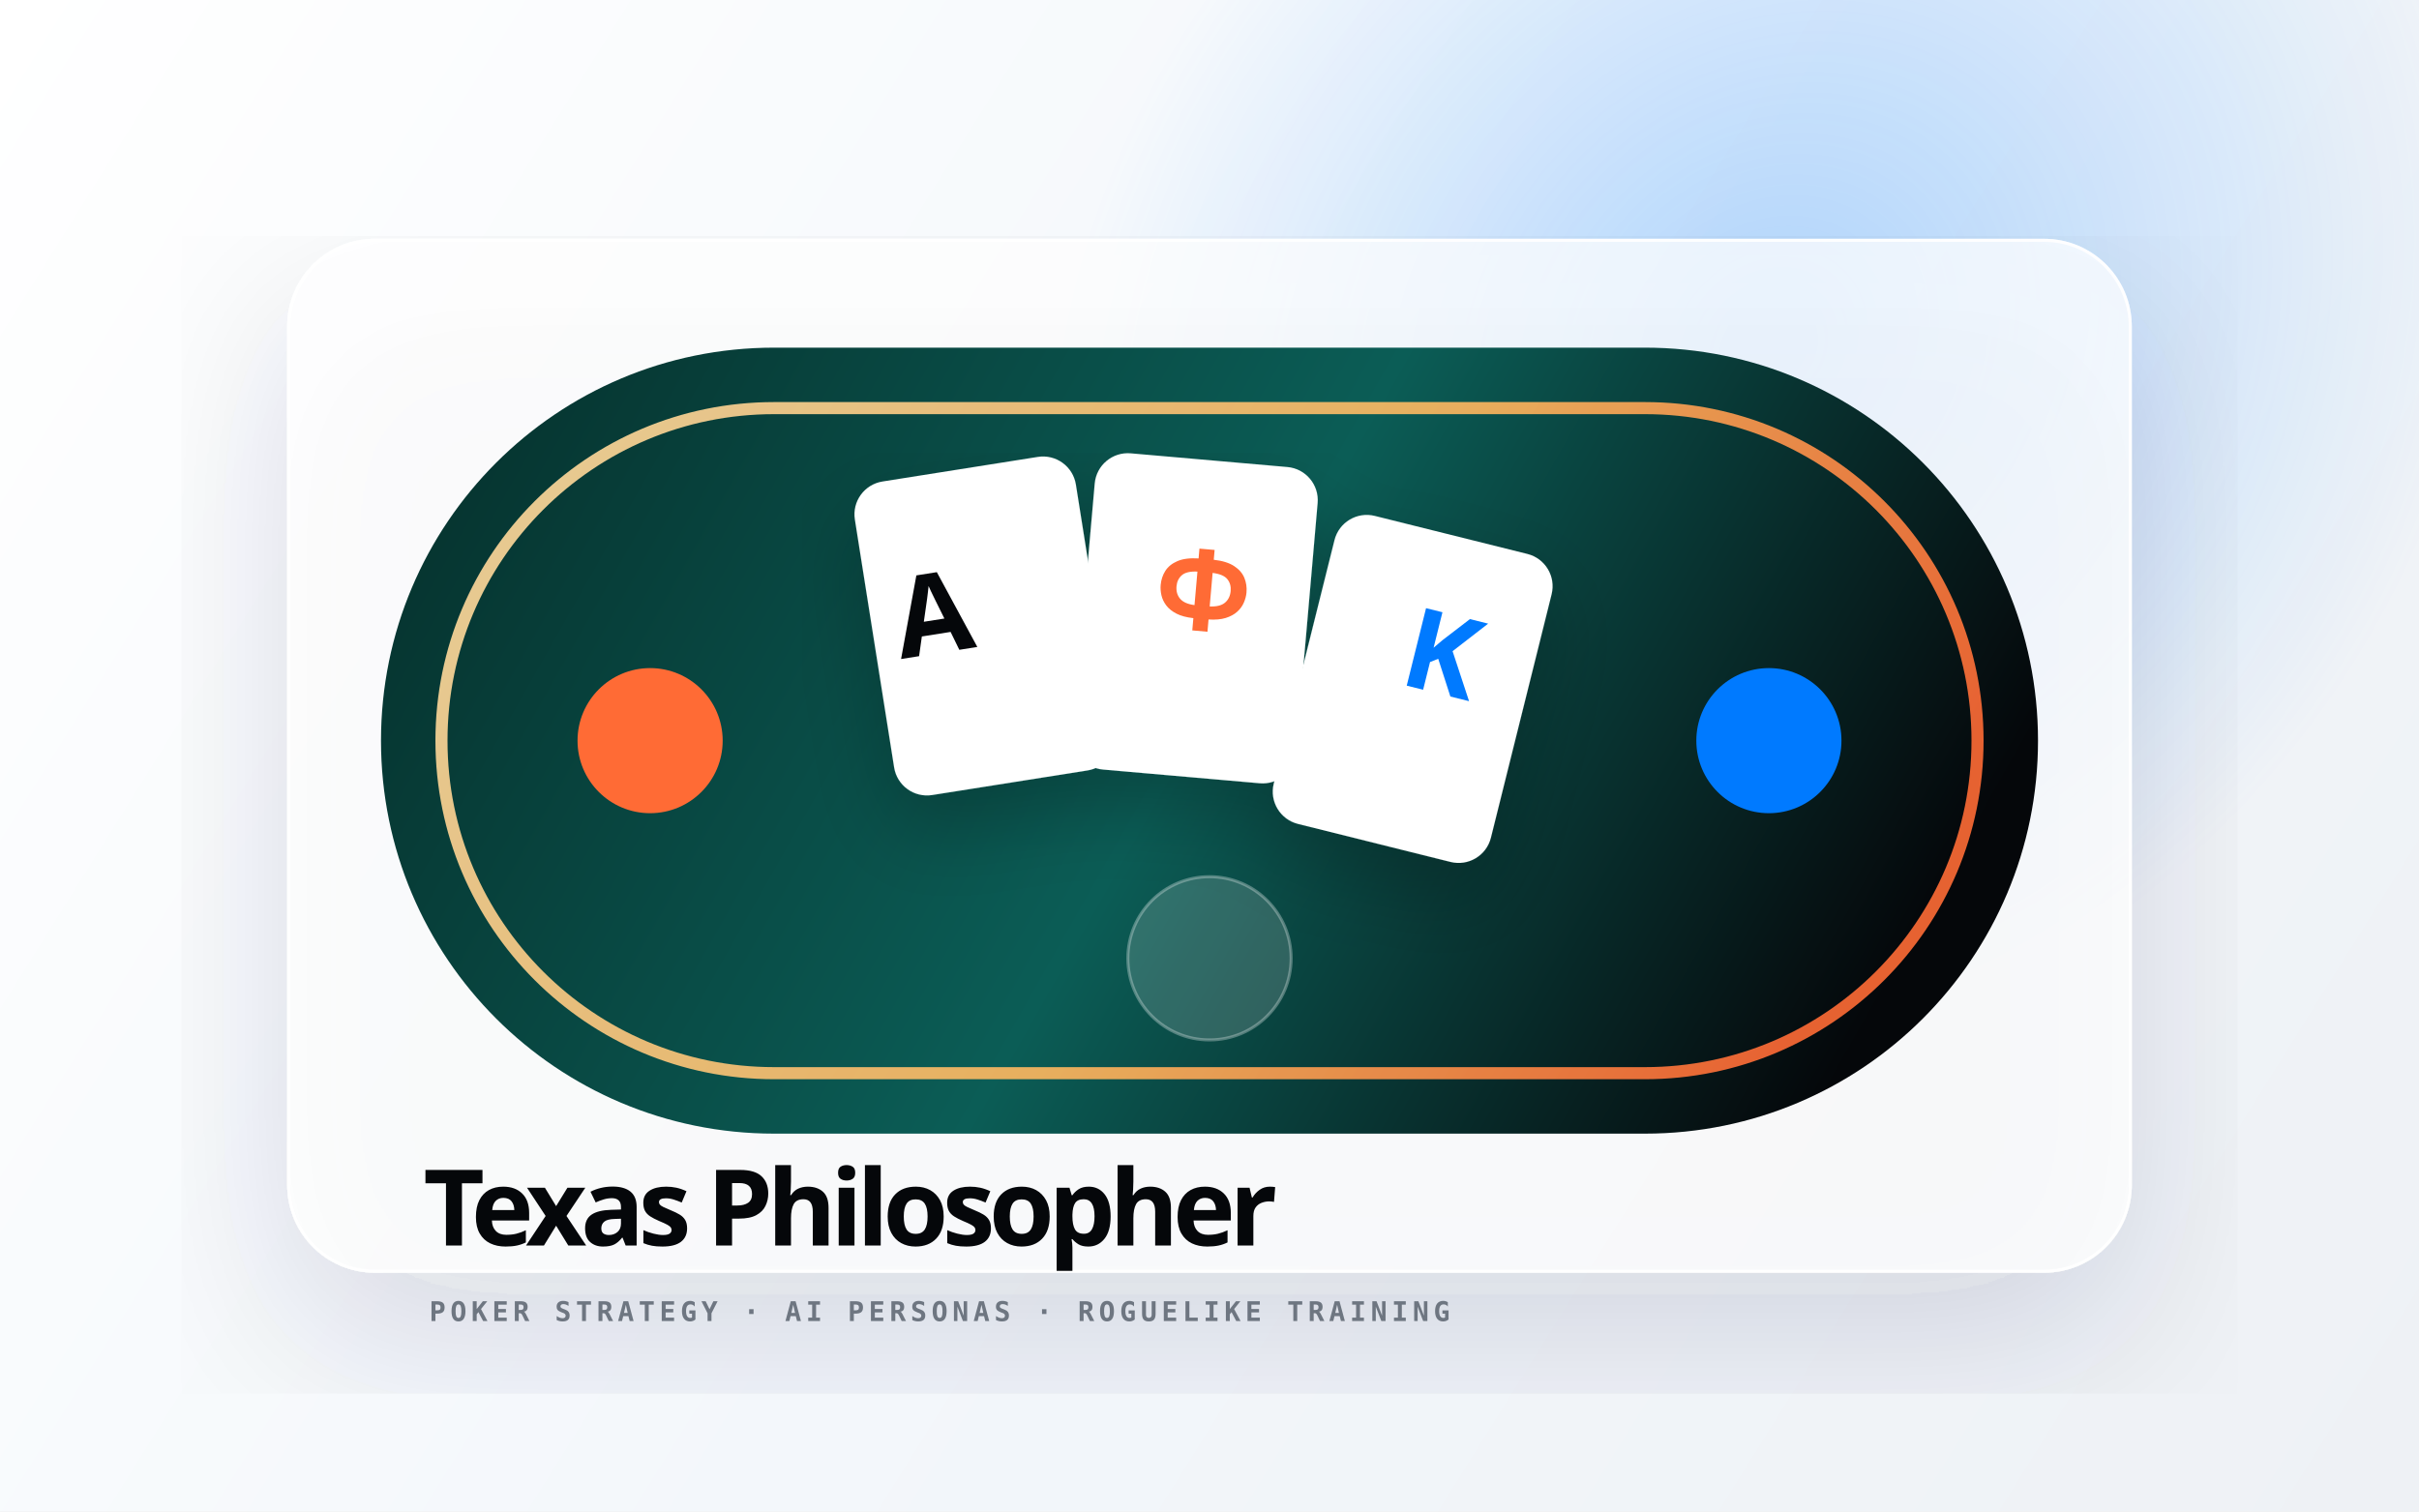
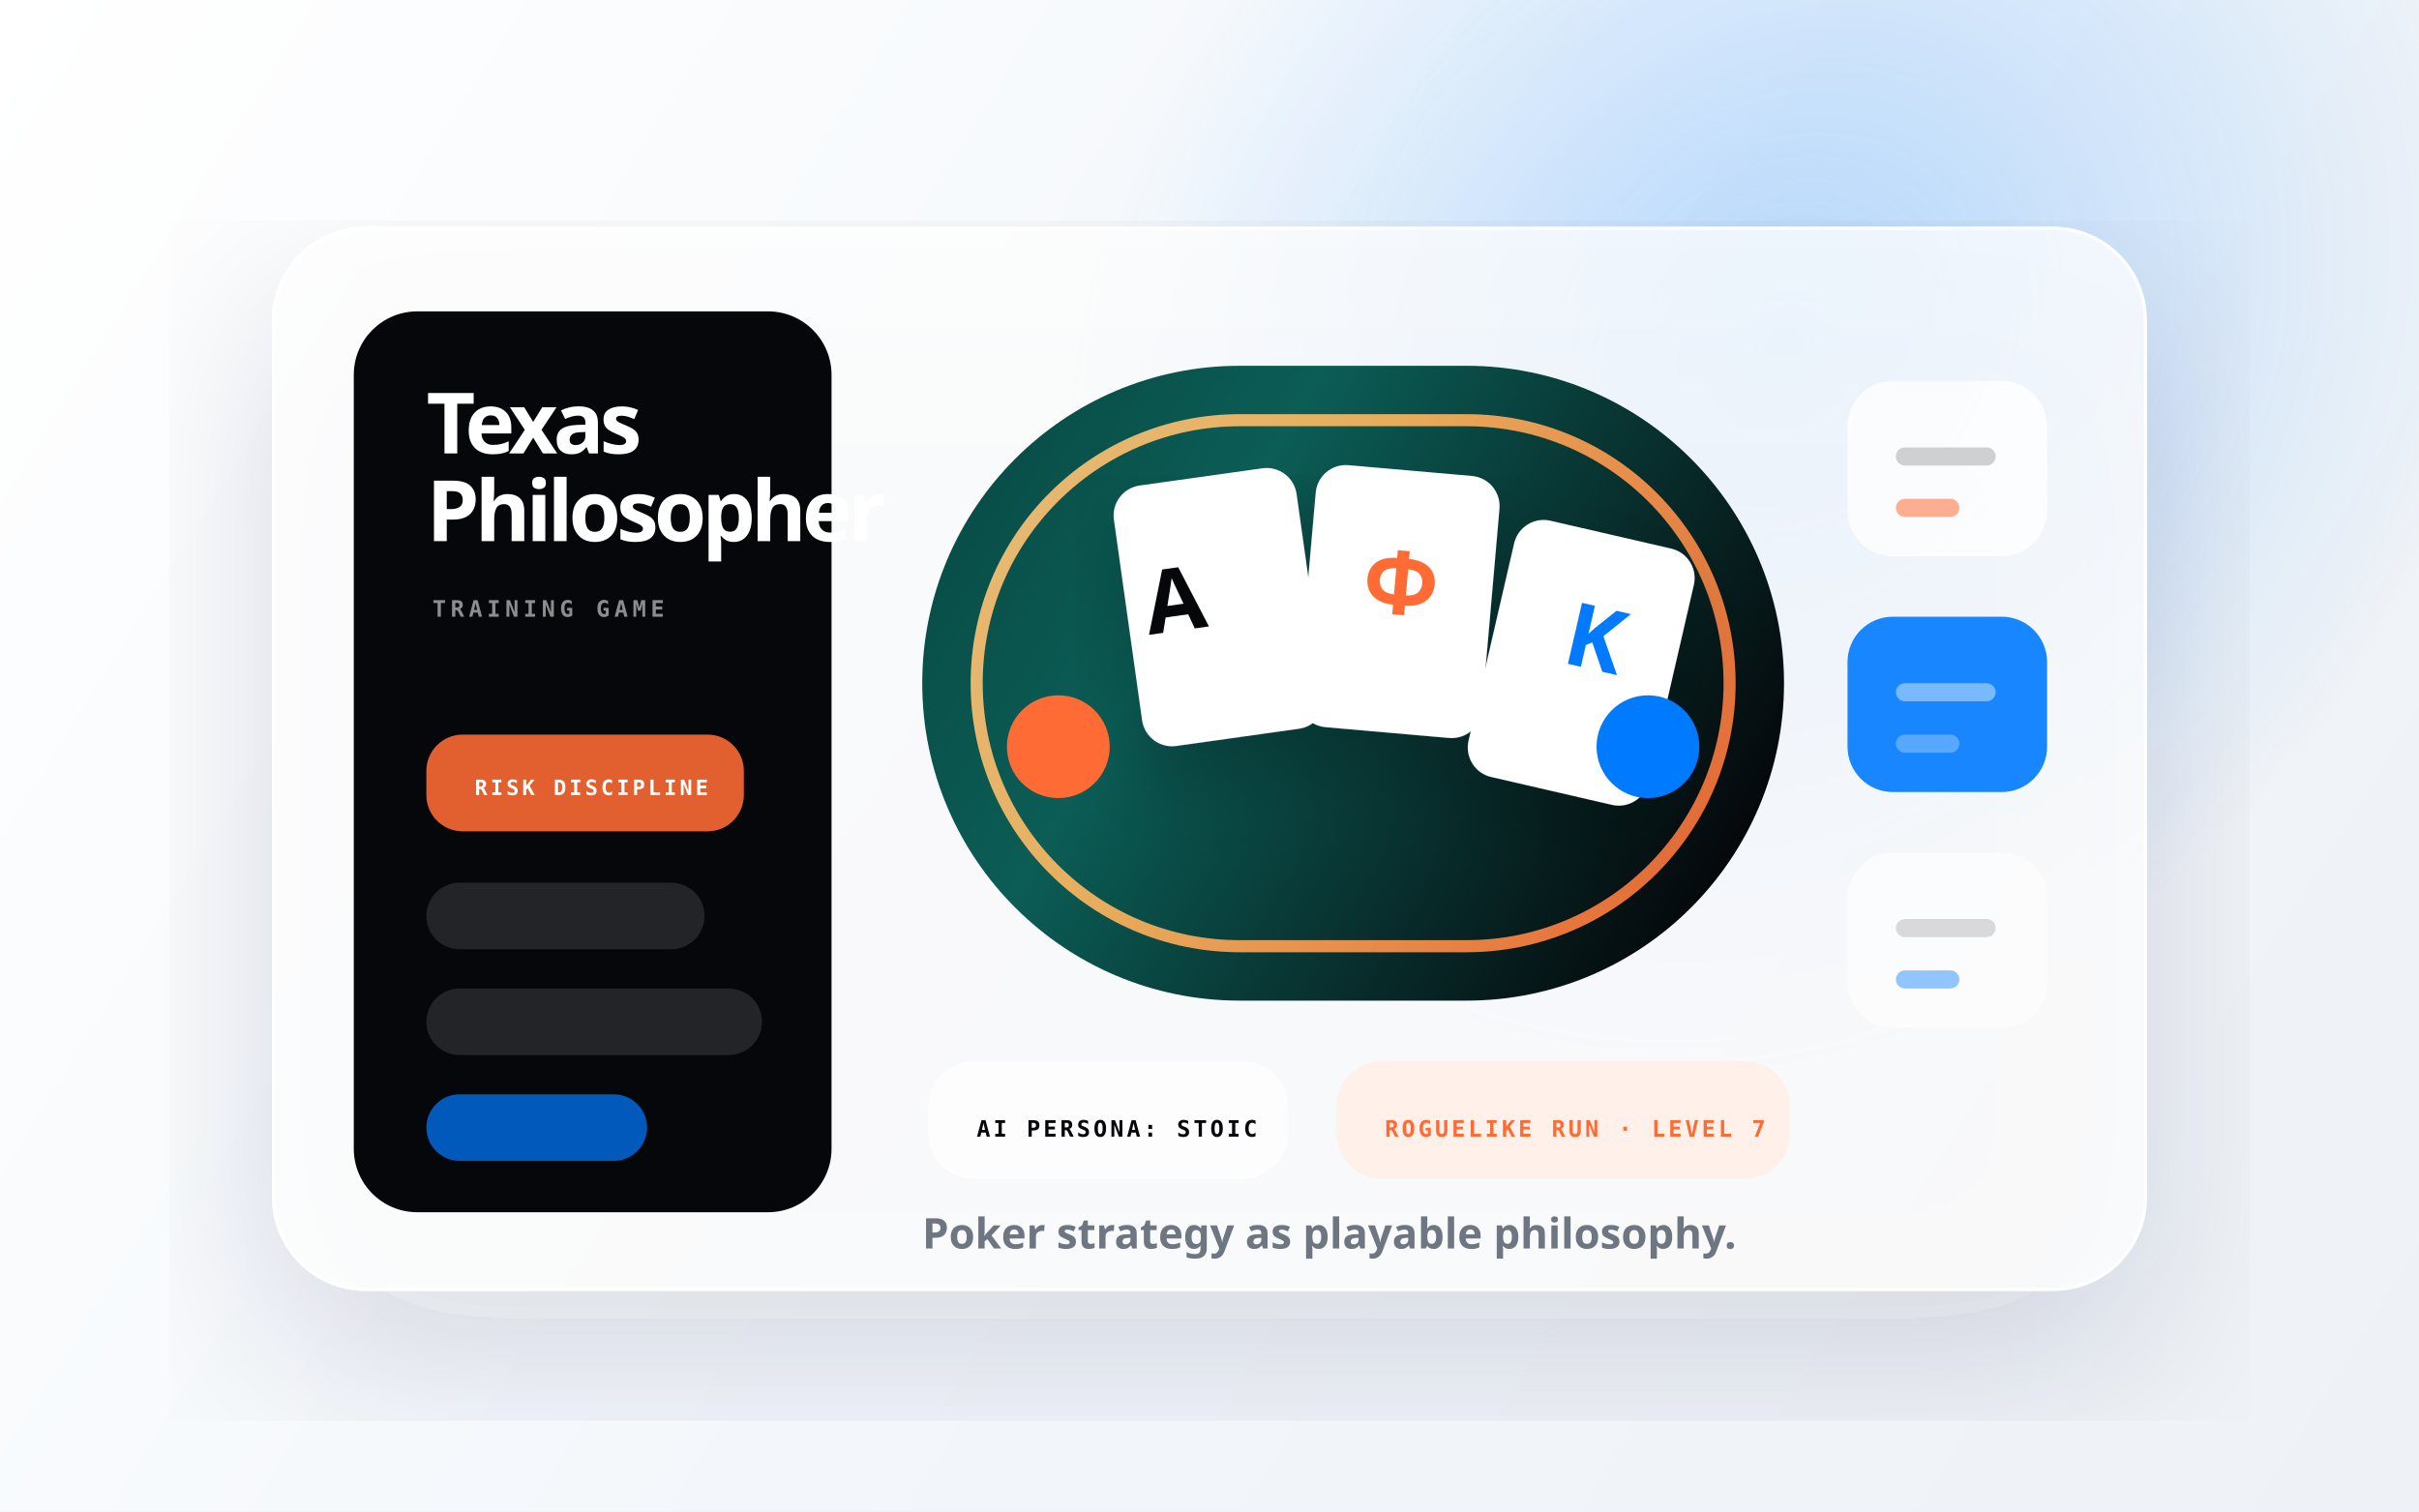
<svg xmlns="http://www.w3.org/2000/svg" width="1600" height="1000" viewBox="0 0 1600 1000" fill="none">
  <defs>
    <linearGradient id="bg" x1="0" y1="0" x2="1600" y2="1000" gradientUnits="userSpaceOnUse">
      <stop stop-color="#FFFFFF" />
      <stop offset="0.5" stop-color="#F3F7FB" />
      <stop offset="1" stop-color="#EEF1F5" />
    </linearGradient>
-     <linearGradient id="felt" x1="252" y1="230" x2="1188" y2="760" gradientUnits="userSpaceOnUse">
+     <linearGradient id="felt" x1="292" y1="272" x2="1058" y2="724" gradientUnits="userSpaceOnUse">
      <stop stop-color="#052E2A" />
      <stop offset="0.55" stop-color="#0B5D56" />
      <stop offset="1" stop-color="#05070A" />
    </linearGradient>
-     <linearGradient id="gold" x1="370" y1="320" x2="1120" y2="790" gradientUnits="userSpaceOnUse">
+     <linearGradient id="gold" x1="340" y1="316" x2="1080" y2="760" gradientUnits="userSpaceOnUse">
      <stop stop-color="#FFD89A" />
      <stop offset="0.55" stop-color="#FFB75E" />
      <stop offset="1" stop-color="#FF6B35" />
    </linearGradient>
-     <radialGradient id="blue" cx="0" cy="0" r="1" gradientUnits="userSpaceOnUse" gradientTransform="translate(1170 230) rotate(132) scale(520 440)">
-       <stop stop-color="#007AFF" stop-opacity="0.28" />
+     <radialGradient id="blue" cx="0" cy="0" r="1" gradientUnits="userSpaceOnUse" gradientTransform="translate(1180 228) rotate(132) scale(520 440)">
+       <stop stop-color="#007AFF" stop-opacity="0.26" />
      <stop offset="1" stop-color="#007AFF" stop-opacity="0" />
    </radialGradient>
-     <filter id="shadow" x="120" y="112" width="1360" height="810" filterUnits="userSpaceOnUse" color-interpolation-filters="sRGB">
-       <feDropShadow dx="0" dy="44" stdDeviation="60" flood-color="#203044" flood-opacity="0.18" />
+     <filter id="shadow" x="112" y="100" width="1376" height="840" filterUnits="userSpaceOnUse" color-interpolation-filters="sRGB">
+       <feDropShadow dx="0" dy="46" stdDeviation="62" flood-color="#203044" flood-opacity="0.18" />
    </filter>
    <filter id="card" x="0" y="0" width="200%" height="200%" color-interpolation-filters="sRGB">
      <feDropShadow dx="0" dy="24" stdDeviation="26" flood-color="#05070A" flood-opacity="0.22" />
    </filter>
  </defs>
  <rect width="1600" height="1000" fill="url(#bg)" />
  <rect width="1600" height="1000" fill="url(#blue)" />
  <g filter="url(#shadow)">
-     <rect x="190" y="158" width="1220" height="684" rx="58" fill="white" fill-opacity="0.72" />
-     <rect x="191" y="159" width="1218" height="682" rx="57" stroke="white" stroke-opacity="0.92" stroke-width="2" />
+     <rect x="180" y="150" width="1240" height="704" rx="62" fill="white" fill-opacity="0.74" />
+     <rect x="181" y="151" width="1238" height="702" rx="61" stroke="white" stroke-opacity="0.93" stroke-width="2" />
  </g>
-   <rect x="252" y="230" width="1096" height="520" rx="260" fill="url(#felt)" />
-   <rect x="292" y="270" width="1016" height="440" rx="220" stroke="url(#gold)" stroke-width="8" opacity="0.9" />
+   <rect x="234" y="206" width="316" height="596" rx="42" fill="#05070A" />
+   <text x="282" y="300" fill="white" font-family="Instrument Sans, PingFang SC, sans-serif" font-size="56" font-weight="800" letter-spacing="-3">Texas</text>
+   <text x="282" y="358" fill="white" font-family="Instrument Sans, PingFang SC, sans-serif" font-size="56" font-weight="800" letter-spacing="-3">Philosopher</text>
+   <text x="286" y="408" fill="white" fill-opacity="0.54" font-family="IBM Plex Mono, monospace" font-size="15" font-weight="600" letter-spacing="3">TRAINING GAME</text>
+   <rect x="282" y="486" width="210" height="64" rx="24" fill="#FF6B35" fill-opacity="0.88" />
+   <text x="314" y="526" fill="white" font-family="IBM Plex Mono, monospace" font-size="14" font-weight="800" letter-spacing="2">RISK DISCIPLINE</text>
+   <rect x="282" y="584" width="184" height="44" rx="22" fill="white" fill-opacity="0.12" />
+   <rect x="282" y="654" width="222" height="44" rx="22" fill="white" fill-opacity="0.12" />
+   <rect x="282" y="724" width="146" height="44" rx="22" fill="#007AFF" fill-opacity="0.72" />
+   <rect x="610" y="242" width="570" height="420" rx="210" fill="url(#felt)" />
+   <rect x="646" y="278" width="498" height="348" rx="174" stroke="url(#gold)" stroke-width="8" opacity="0.9" />
  <g filter="url(#card)">
-     <rect x="562" y="322" width="148" height="210" rx="22" fill="white" transform="rotate(-9 562 322)" />
-     <rect x="726" y="298" width="148" height="210" rx="22" fill="white" transform="rotate(5 726 298)" />
-     <rect x="888" y="336" width="148" height="210" rx="22" fill="white" transform="rotate(14 888 336)" />
+     <rect x="734" y="324" width="122" height="174" rx="20" fill="white" transform="rotate(-8 734 324)" />
+     <rect x="872" y="306" width="122" height="174" rx="20" fill="white" transform="rotate(5 872 306)" />
+     <rect x="1006" y="340" width="122" height="174" rx="20" fill="white" transform="rotate(13 1006 340)" />
  </g>
-   <text x="596" y="436" fill="#05070A" font-family="Instrument Sans, sans-serif" font-size="74" font-weight="800" transform="rotate(-9 596 436)">A</text>
-   <text x="762" y="414" fill="#FF6B35" font-family="Instrument Sans, sans-serif" font-size="74" font-weight="800" transform="rotate(5 762 414)">Φ</text>
-   <text x="924" y="452" fill="#007AFF" font-family="Instrument Sans, sans-serif" font-size="74" font-weight="800" transform="rotate(14 924 452)">K</text>
-   <circle cx="430" cy="490" r="48" fill="#FF6B35" />
-   <circle cx="1170" cy="490" r="48" fill="#007AFF" />
-   <circle cx="800" cy="634" r="54" fill="#FFFFFF" fill-opacity="0.16" stroke="#FFFFFF" stroke-opacity="0.3" stroke-width="2" />
-   <text x="280" y="824" fill="#05070A" font-family="Instrument Sans, PingFang SC, sans-serif" font-size="70" font-weight="800" letter-spacing="-4">Texas Philosopher</text>
-   <text x="284" y="874" fill="#6E7681" font-family="IBM Plex Mono, monospace" font-size="18" font-weight="600" letter-spacing="3">POKER STRATEGY · AI PERSONAS · ROGUELIKE TRAINING</text>
+   <text x="760" y="420" fill="#05070A" font-family="Instrument Sans, sans-serif" font-size="58" font-weight="800" transform="rotate(-8 760 420)">A</text>
+   <text x="900" y="404" fill="#FF6B35" font-family="Instrument Sans, sans-serif" font-size="58" font-weight="800" transform="rotate(5 900 404)">Φ</text>
+   <text x="1032" y="438" fill="#007AFF" font-family="Instrument Sans, sans-serif" font-size="58" font-weight="800" transform="rotate(13 1032 438)">K</text>
+   <circle cx="700" cy="494" r="34" fill="#FF6B35" />
+   <circle cx="1090" cy="494" r="34" fill="#007AFF" />
+   <rect x="614" y="702" width="238" height="78" rx="30" fill="white" fill-opacity="0.72" />
+   <text x="646" y="752" fill="#05070A" font-family="IBM Plex Mono, monospace" font-size="15" font-weight="800" letter-spacing="2">AI PERSONA: STOIC</text>
+   <rect x="884" y="702" width="300" height="78" rx="30" fill="#FFF1E9" />
+   <text x="916" y="752" fill="#FF6B35" font-family="IBM Plex Mono, monospace" font-size="15" font-weight="800" letter-spacing="2">ROGUELIKE RUN · LEVEL 7</text>
+   <rect x="1222" y="252" width="132" height="116" rx="30" fill="#FFFFFF" fill-opacity="0.76" />
+   <rect x="1254" y="296" width="66" height="12" rx="6" fill="#05070A" fill-opacity="0.18" />
+   <rect x="1254" y="330" width="42" height="12" rx="6" fill="#FF6B35" fill-opacity="0.54" />
+   <rect x="1222" y="408" width="132" height="116" rx="30" fill="#007AFF" fill-opacity="0.9" />
+   <rect x="1254" y="452" width="66" height="12" rx="6" fill="white" fill-opacity="0.42" />
+   <rect x="1254" y="486" width="42" height="12" rx="6" fill="white" fill-opacity="0.28" />
+   <rect x="1222" y="564" width="132" height="116" rx="30" fill="#FFFFFF" fill-opacity="0.58" />
+   <rect x="1254" y="608" width="66" height="12" rx="6" fill="#05070A" fill-opacity="0.14" />
+   <rect x="1254" y="642" width="42" height="12" rx="6" fill="#007AFF" fill-opacity="0.42" />
+   <text x="610" y="826" fill="#6E7681" font-family="Instrument Sans, PingFang SC, sans-serif" font-size="28" font-weight="750">Poker strategy as playable philosophy.</text>
</svg>
